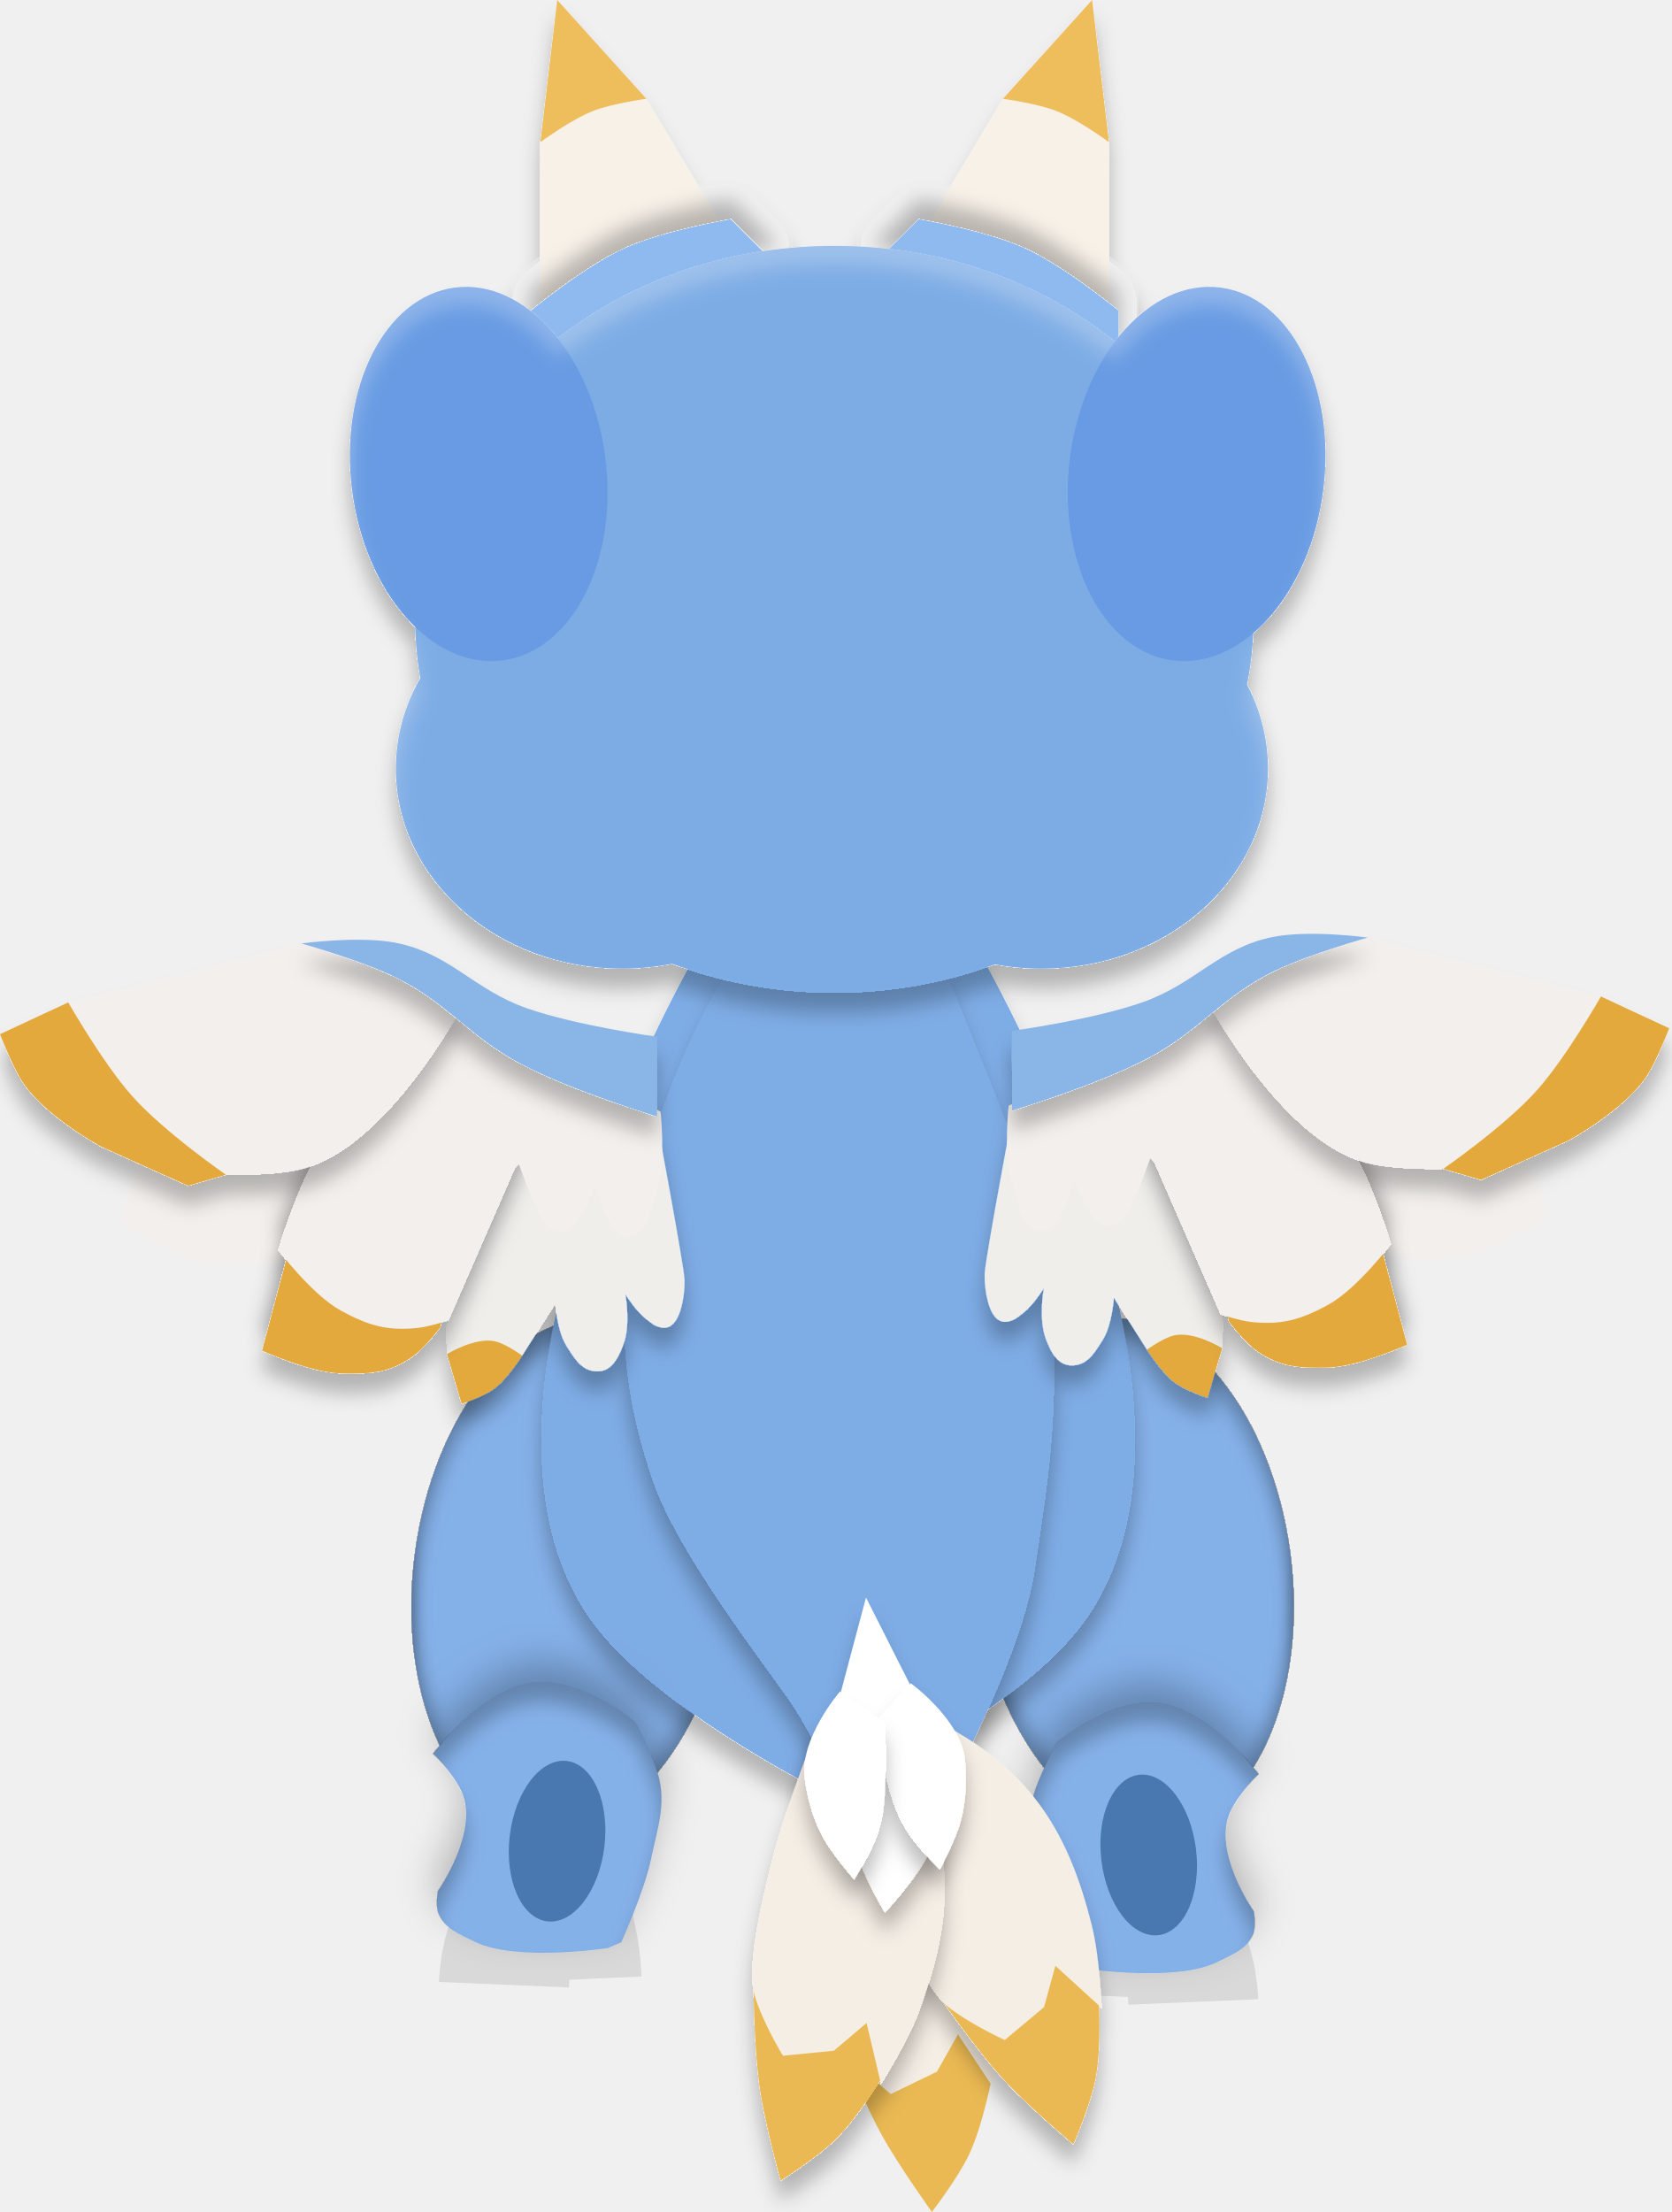
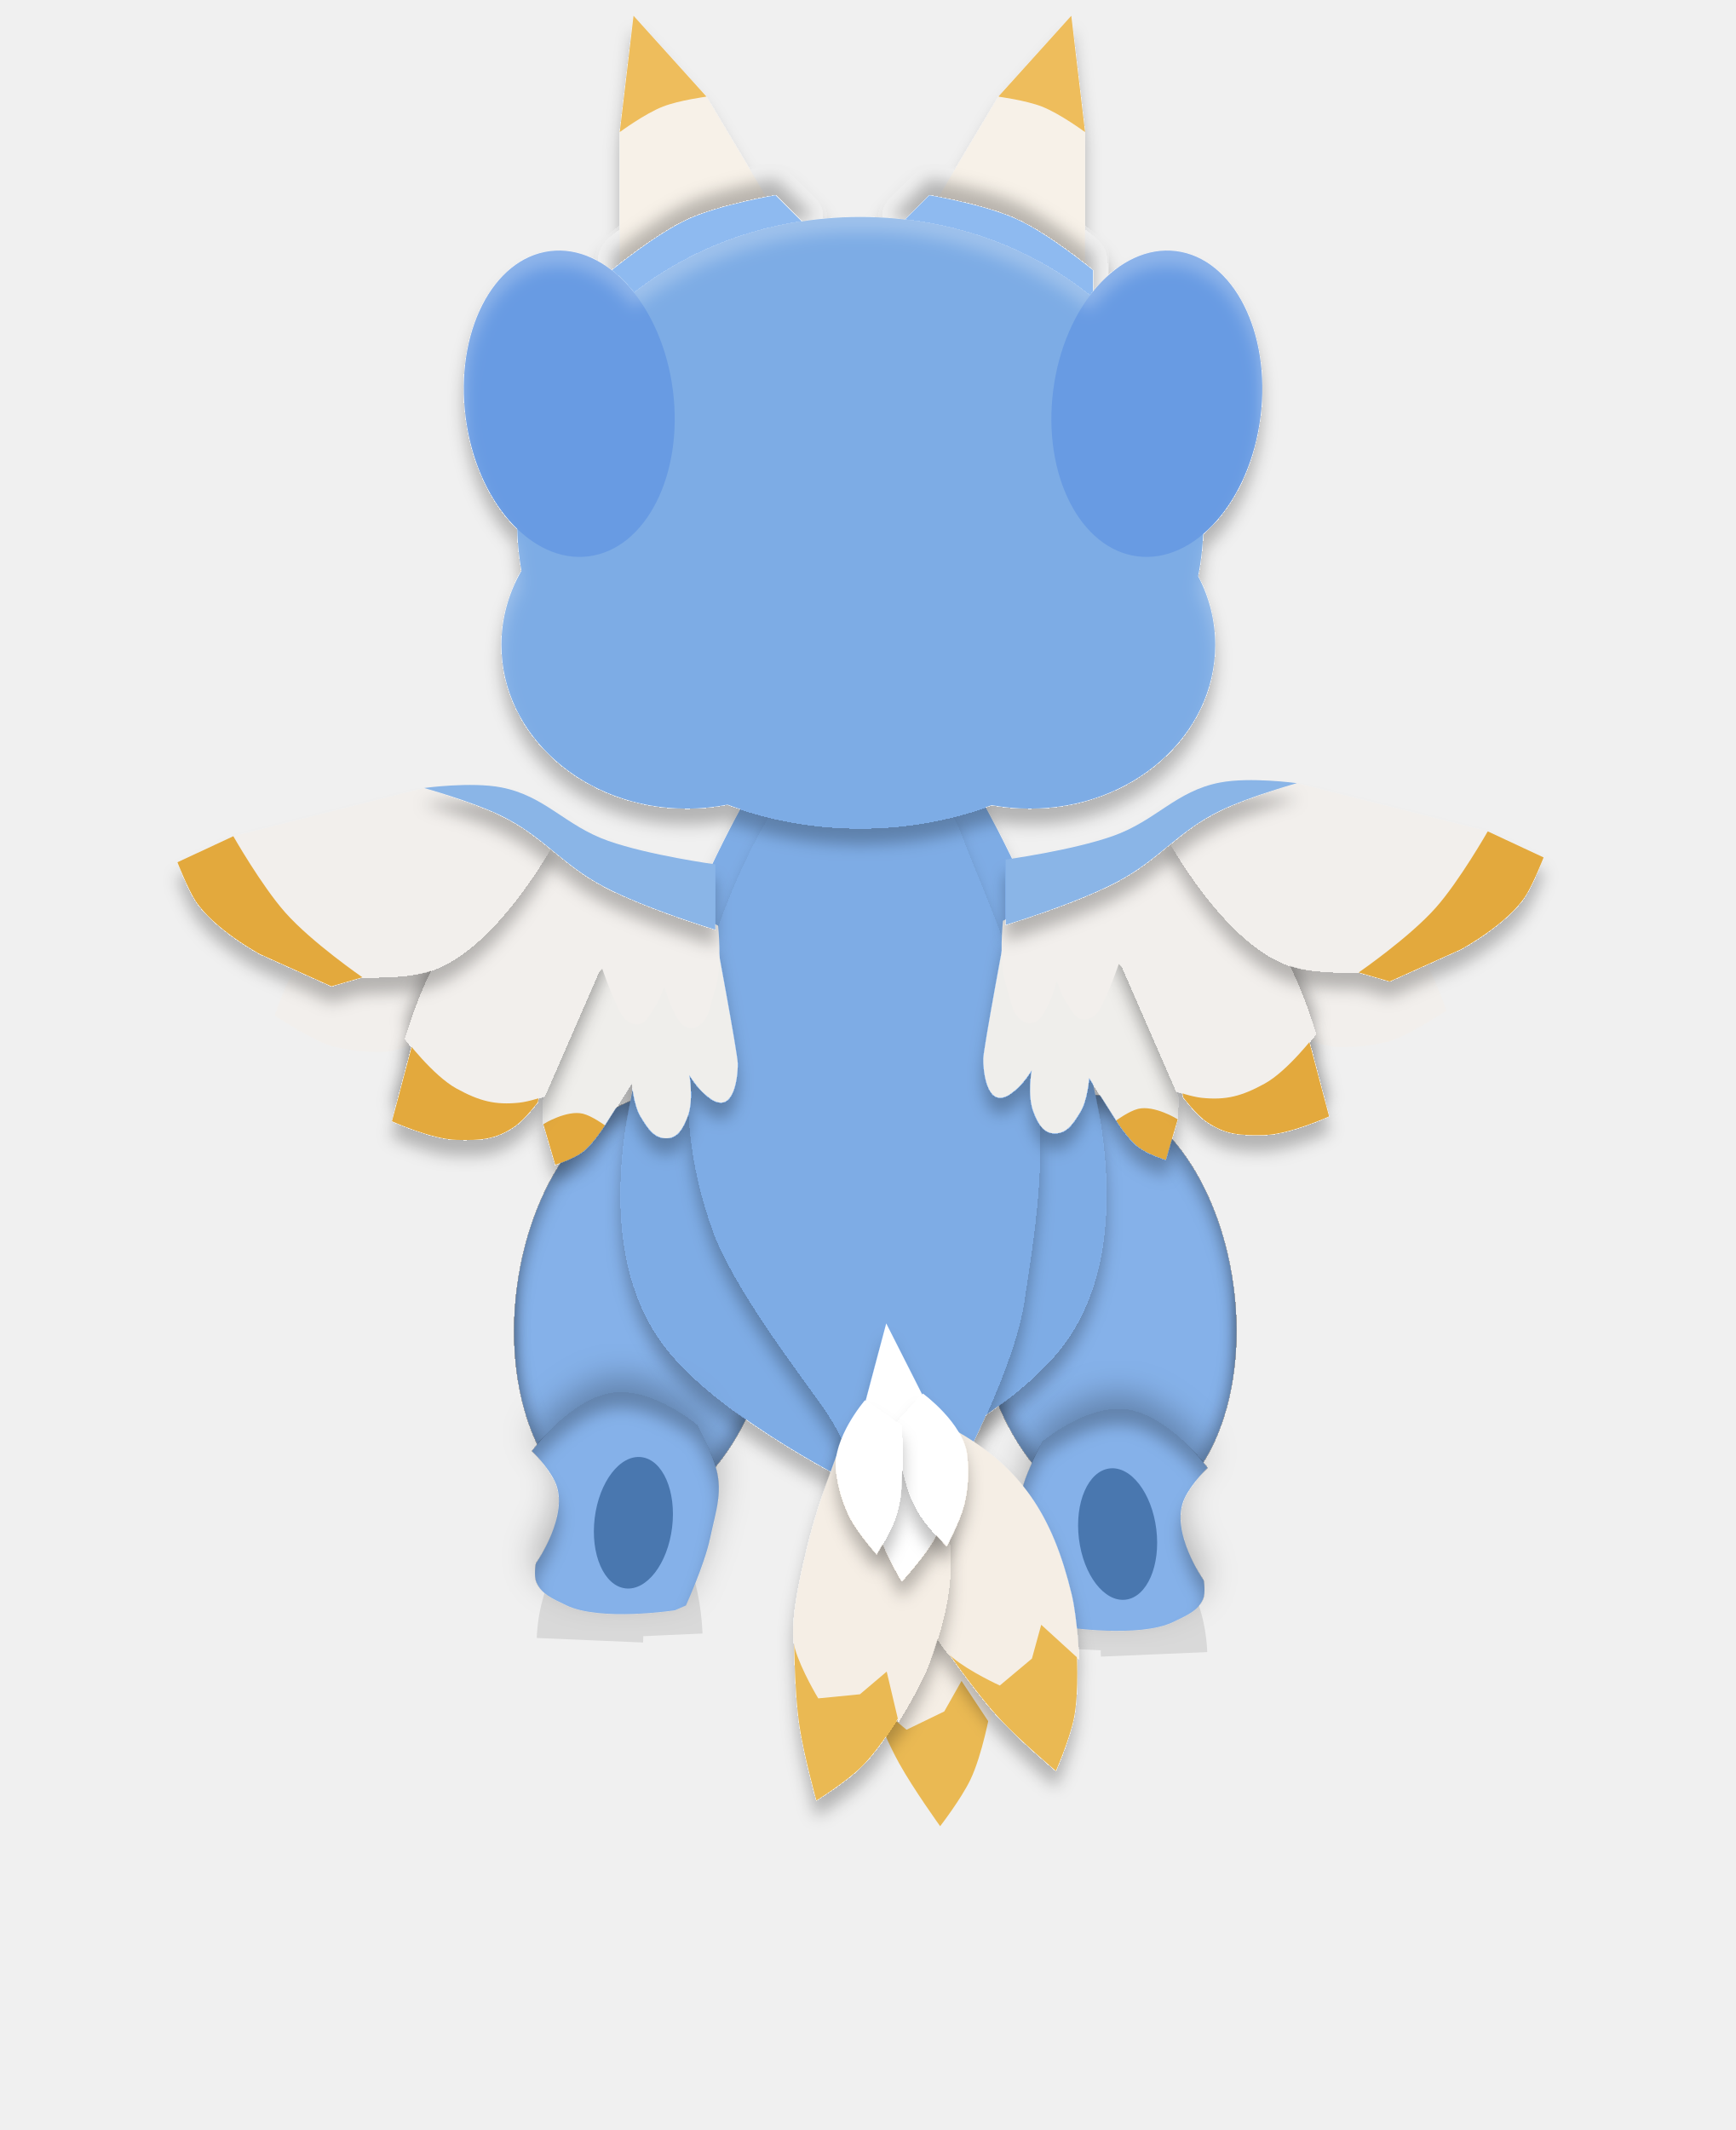
- <svg xmlns="http://www.w3.org/2000/svg" width="347" height="459" viewBox="0 0 347 459" fill="none">
+ <svg xmlns="http://www.w3.org/2000/svg" width="440" height="540" viewBox="-45 -4 440 540" fill="none">
  <path d="M133.151 410.132C132.83 402.979 131.418 396.168 129.223 391.197C127.029 386.227 124.234 383.505 121.452 383.63C118.671 383.755 116.129 386.716 114.389 391.863C112.648 397.009 111.851 403.919 112.171 411.073L122.661 410.602L133.151 410.132Z" fill="#D9D9D9" />
  <path d="M118.08 412.41C118.361 405.786 117.21 399.373 114.88 394.581C112.549 389.79 109.231 387.012 105.654 386.86C102.077 386.707 98.534 389.193 95.805 393.77C93.076 398.347 91.385 404.639 91.104 411.264L104.592 411.838L118.08 412.41Z" fill="#D9D9D9" />
  <g filter="url(#filter0_i_532_371)">
    <g filter="url(#filter1_i_532_371)">
      <path d="M111.897 379.716C129.92 382.038 147.587 360.207 151.357 330.954C155.126 301.701 143.572 276.104 125.548 273.782C107.525 271.459 89.858 293.29 86.088 322.543C82.319 351.796 93.874 377.393 111.897 379.716Z" fill="#85B1E9" />
    </g>
  </g>
  <path d="M219.084 413.713C219.405 406.56 220.818 399.749 223.011 394.779C225.205 389.808 228 387.086 230.782 387.211C233.565 387.336 236.105 390.297 237.845 395.444C239.586 400.59 240.383 407.5 240.063 414.654L229.573 414.183L219.084 413.713Z" fill="#D9D9D9" />
  <path d="M234.156 415.992C233.874 409.368 235.025 402.954 237.355 398.162C239.685 393.371 243.004 390.593 246.582 390.442C250.159 390.289 253.701 392.775 256.429 397.352C259.158 401.928 260.849 408.221 261.131 414.846L247.643 415.418L234.156 415.992Z" fill="#D9D9D9" />
  <g filter="url(#filter2_i_532_371)">
    <g filter="url(#filter3_i_532_371)">
      <path d="M242.008 379.661C223.985 381.984 206.318 360.152 202.549 330.899C198.779 301.647 210.334 276.05 228.357 273.727C246.38 271.404 264.047 293.236 267.817 322.488C271.587 351.741 260.032 377.338 242.008 379.661Z" fill="#85B1E9" />
    </g>
  </g>
  <g filter="url(#filter4_d_532_371)">
    <path d="M174.292 186.059L173.396 373.154C173.396 373.154 138.912 356.399 124.368 338.303C88.384 293.53 145.003 197.064 145.003 197.064L140.344 186.059H174.292Z" fill="#7EACE5" />
  </g>
  <g filter="url(#filter5_d_532_371)">
    <path d="M173.627 186.059L173.396 373.154C173.396 373.154 209.007 356.399 223.551 338.303C259.536 293.53 202.916 197.064 202.916 197.064L207.576 186.059H173.627Z" fill="#7EACE5" />
  </g>
  <g filter="url(#filter6_d_532_371)">
    <path d="M132.151 249C137.115 225 150.787 198.826 157.312 193.796C163.836 188.766 175.005 187.575 181.402 190.781C189.934 195.058 194.837 197.566 198.651 207.5C206.179 227.109 216.423 248 218.151 270.5C219.879 293 217.444 307.5 214.651 326C210.651 352.5 178.651 404 178.651 404C178.651 404 178.625 373.756 163.652 352.5C157.312 343.5 140.723 322 135.652 307.5C130.581 293 126.833 274.713 132.151 249Z" fill="#7EACE5" />
  </g>
  <g filter="url(#filter7_di_532_371)">
    <path d="M95.752 371.668C93.93 367.747 89.897 363.869 89.897 363.869C89.897 363.869 100.224 350.151 110.969 349.119C120.901 348.165 131.772 357.393 131.772 357.393C131.772 357.393 134.58 362.498 136.104 366.747C138.59 373.682 136.573 378.814 135.071 385.95C133.645 392.72 128.927 403.017 128.927 403.017L126.16 404.238C126.16 404.238 107.221 407.137 98.577 402.961C94.967 401.217 92.338 400.101 91.07 397.233C90.27 395.425 90.899 392.371 90.899 392.371C90.899 392.371 99.604 379.95 95.752 371.668Z" fill="#85B1E9" />
    <path d="M113.572 398.686C118.991 399.351 124.299 392.443 125.427 383.256C126.555 374.068 123.076 366.081 117.657 365.416C112.238 364.75 106.93 371.659 105.802 380.846C104.674 390.033 108.153 398.021 113.572 398.686Z" fill="#4977AF" />
  </g>
  <g filter="url(#filter8_di_532_371)">
    <path d="M255.34 375.905C257.163 371.985 261.195 368.106 261.195 368.106C261.195 368.106 250.867 354.389 240.123 353.357C230.191 352.404 219.319 361.631 219.319 361.631C219.319 361.631 216.512 366.736 214.988 370.985C212.501 377.92 214.518 383.051 216.022 390.188C217.448 396.958 222.166 407.255 222.166 407.255L224.933 408.476C224.933 408.476 243.871 411.375 252.514 407.199C256.124 405.456 258.754 404.339 260.022 401.471C260.821 399.662 260.193 396.609 260.193 396.609C260.193 396.609 251.488 384.188 255.34 375.905Z" fill="#85B1E9" />
  </g>
  <path d="M240.444 401.551C235.025 402.216 229.718 395.309 228.59 386.122C227.462 376.935 230.94 368.948 236.36 368.283C241.779 367.618 247.086 374.525 248.214 383.712C249.342 392.899 245.863 400.886 240.444 401.551Z" fill="#4977AF" />
  <g filter="url(#filter9_d_532_371)">
    <path d="M115.651 0L112.151 29.5L134.151 20.5L115.651 0Z" fill="#EEBD5C" />
    <path d="M112.151 29.5V63L149.651 46.5L134.151 20.5C134.151 20.5 127.26 21.412 123.151 23C118.497 24.799 112.151 29.5 112.151 29.5Z" fill="#F7F1E8" />
    <g filter="url(#filter10_d_532_371)">
      <path d="M110.151 64.5V76.5C110.151 76.5 123.732 66.231 133.651 62C143.845 57.653 161.151 55 161.151 55L151.651 45.5C151.651 45.5 137.764 47.829 129.651 51.5C121.312 55.273 110.151 64.5 110.151 64.5Z" fill="#8EBAF0" />
    </g>
    <path d="M226.651 0L230.151 29.5L208.151 20.5L226.651 0Z" fill="#EEBD5C" />
    <path d="M230.151 29.5V63L192.651 46.5L208.151 20.5C208.151 20.5 215.042 21.412 219.151 23C223.805 24.799 230.151 29.5 230.151 29.5Z" fill="#F7F1E8" />
    <g filter="url(#filter11_d_532_371)">
      <path d="M232.151 64.5V76.5C232.151 76.5 218.57 66.231 208.651 62C198.457 57.653 181.151 55 181.151 55L190.651 45.5C190.651 45.5 204.538 47.829 212.651 51.5C220.99 55.273 232.151 64.5 232.151 64.5Z" fill="#8EBAF0" />
    </g>
    <g filter="url(#filter12_i_532_371)">
      <path d="M173.151 51C221.2 51 260.151 85.698 260.151 128.5C260.151 133.133 259.694 137.671 258.819 142.08C261.598 147.377 263.151 153.278 263.151 159.5C263.151 182.42 242.108 201 216.151 201C212.829 201 209.587 200.693 206.46 200.114C196.2 203.905 184.95 206 173.151 206C161.221 206 149.851 203.86 139.5 199.988C136.17 200.649 132.707 201 129.151 201C103.194 201 82.151 182.42 82.151 159.5C82.151 152.741 83.981 146.36 87.227 140.722C86.519 136.741 86.151 132.659 86.151 128.5C86.151 85.698 125.102 51 173.151 51Z" fill="#7DACE5" />
      <path d="M104.256 137.045C118.775 135.204 128.348 116.389 125.638 95.021C122.927 73.653 108.96 57.824 94.441 59.665C79.921 61.507 70.349 80.322 73.059 101.69C75.769 123.058 89.737 138.887 104.256 137.045Z" fill="#689BE3" />
      <path d="M243.441 137.045C228.921 135.204 219.348 116.389 222.059 95.021C224.769 73.653 238.736 57.824 253.256 59.665C267.775 61.507 277.348 80.322 274.637 101.69C271.927 123.058 257.96 138.887 243.441 137.045Z" fill="#689BE3" />
    </g>
  </g>
  <path d="M51.555 262.696C60.171 262.69 71.087 253.588 71.087 253.588L71.569 227.85C71.569 227.85 46.083 228.012 33.466 236.654C29.25 239.541 24.652 253.445 24.652 253.445C24.652 253.445 35.083 260.332 39.637 261.36C43.623 262.259 46.297 262.7 51.555 262.696Z" fill="#F2EFEC" />
  <g filter="url(#filter13_d_532_371)">
    <path d="M95.805 291.295L92.779 280.983L108.061 270.409L108.38 281.293C108.38 281.293 105.381 286.066 102.641 288.107C100.266 289.877 95.805 291.295 95.805 291.295Z" fill="#E3A93D" />
    <path d="M92.619 275.542L104.395 238.329L136.414 233.052C136.414 233.052 141.992 262.862 142.072 265.582C142.152 268.304 141.358 276.39 137.165 275.457C135.782 275.149 135.078 274.47 133.891 273.535C131.956 272.011 129.785 268.554 129.785 268.554C129.785 268.554 130.961 274.902 129.352 279.1C128.18 282.156 126.726 284.783 123.572 284.553C120.667 284.342 119.195 281.898 117.474 279.122C115.636 276.16 115.241 270.509 115.241 270.509L108.379 281.294C108.379 281.294 105.138 278.924 102.849 278.356C98.705 277.328 92.779 280.983 92.779 280.983L92.619 275.542Z" fill="#EFEEEB" />
  </g>
  <g filter="url(#filter14_dd_532_371)">
    <path d="M54.396 280.26L60.857 255.87L94.989 255.125L91.378 275.428C91.378 275.428 88.134 279.8 85.374 281.676C80.579 284.933 76.796 285.126 70.869 284.991C64.394 284.843 54.396 280.26 54.396 280.26Z" fill="#E3A93D" />
    <path d="M65.83 239.761C71.854 230.045 86.282 219.881 86.282 219.881L112.313 229.809L93.067 273.953C93.067 273.953 89.261 275.283 86.68 275.552C80.559 276.188 76.563 275.157 70.735 271.954C64.765 268.672 57.744 259.393 57.744 259.393C57.744 259.393 61.558 246.651 65.83 239.761Z" fill="#F2EFEC" />
  </g>
  <path d="M75.998 206.749C80.954 206.174 88.854 206.272 88.854 206.272L137.089 230.671C137.089 230.671 138.181 240.511 136.552 246.092C135.824 248.583 135.206 250.856 134.758 252.444C134.309 254.033 132.509 256.771 130.179 256.65C127.741 256.521 126.666 254.214 125.366 251.427L125.321 251.329C124.392 249.338 123.432 246.004 123.432 246.004C123.432 246.004 122.35 249.436 121.11 251.224C119.575 253.435 118.724 256.035 116.043 255.656C113.151 255.247 112.24 252.601 110.92 249.768C109.579 246.893 107.711 241.612 107.711 241.612C107.711 241.612 105.02 244.455 103.396 246.382C101.483 248.653 100.393 249.484 98.025 248.887C95.904 248.351 94.838 246.812 93.695 244.699C92.335 242.189 92.743 237.559 92.743 237.559C92.743 237.559 88.971 241.978 85.721 242.9C83.21 243.613 80.755 243.664 78.277 242.234C75.673 240.731 74.396 236.458 74.092 234.532C73.37 229.96 76.741 223.643 76.741 223.643C76.741 223.643 69.448 226.014 65.126 224.23C61.093 222.566 56.561 220.424 56.466 215.857C56.384 211.878 59.275 210.407 62.693 208.813C67.368 206.634 70.808 207.353 75.998 206.749Z" fill="#F2EFEC" />
  <g filter="url(#filter15_d_532_371)">
    <path d="M14.161 207.998L62.558 195.775L76.773 199.489L89.077 205.474L95.624 209.318C95.624 209.318 80.323 237.921 62.94 242.487C56.93 244.066 46.891 243.765 46.891 243.765C46.891 243.765 35.328 236.419 29.16 229.966C22.076 222.553 14.161 207.998 14.161 207.998Z" fill="#F2EFEC" />
    <path d="M39.037 246.047L46.889 243.764C46.889 243.764 34.071 234.933 27.351 227.361C21.335 220.581 14.161 207.997 14.161 207.997L-0.001 214.6C-0.001 214.6 2.538 221.143 4.489 224.229C9.088 231.503 20.978 237.918 20.978 237.918L39.037 246.047Z" fill="#E3A93D" />
  </g>
  <g filter="url(#filter16_d_532_371)">
    <path d="M109.232 209.177C119.651 212.849 136.383 215.135 136.383 215.135L136.375 231.69C136.375 231.69 118.74 226.388 108.087 220.745C97.262 215.01 92.79 207.944 81.817 202.654C74.509 199.129 62.558 195.773 62.558 195.773C62.558 195.773 74.431 194.142 82.105 195.623C93.284 197.78 98.267 205.314 109.232 209.177Z" fill="#8AB5E7" />
  </g>
  <path d="M294.863 261.468C286.247 261.462 275.331 252.36 275.331 252.36L274.849 226.622C274.849 226.622 300.335 226.784 312.951 235.426C317.168 238.313 321.766 252.217 321.766 252.217C321.766 252.217 311.334 259.104 306.78 260.131C302.794 261.031 300.12 261.472 294.863 261.468Z" fill="#F2EFEC" />
  <g filter="url(#filter17_d_532_371)">
    <path d="M250.614 290.068L253.639 279.756L238.357 269.182L238.039 280.066C238.039 280.066 241.038 284.838 243.778 286.88C246.152 288.649 250.614 290.068 250.614 290.068Z" fill="#E3A93D" />
    <path d="M253.8 274.312L242.023 237.099L210.004 231.823C210.004 231.823 204.427 261.632 204.346 264.353C204.267 267.074 205.061 275.161 209.254 274.227C210.637 273.92 211.341 273.241 212.528 272.306C214.462 270.781 216.634 267.324 216.634 267.324C216.634 267.324 215.457 273.672 217.066 277.87C218.239 280.927 219.693 283.553 222.846 283.324C225.752 283.112 227.223 280.669 228.945 277.893C230.783 274.931 231.178 269.28 231.178 269.28L238.039 280.064C238.039 280.064 241.28 277.694 243.57 277.126C247.714 276.098 253.64 279.754 253.64 279.754L253.8 274.312Z" fill="#EFEEEB" />
  </g>
  <g filter="url(#filter18_dd_532_371)">
    <path d="M292.021 279.032L285.56 254.642L251.428 253.897L255.039 274.2C255.039 274.2 258.283 278.571 261.044 280.447C265.838 283.705 269.621 283.898 275.548 283.763C282.024 283.615 292.021 279.032 292.021 279.032Z" fill="#E3A93D" />
    <path d="M280.588 238.534C274.564 228.818 260.135 218.654 260.135 218.654L234.105 228.582L253.35 272.725C253.35 272.725 257.156 274.056 259.738 274.324C265.859 274.96 269.854 273.93 275.682 270.726C281.653 267.445 288.674 258.166 288.674 258.166C288.674 258.166 284.859 245.424 280.588 238.534Z" fill="#F2EFEC" />
  </g>
  <path d="M270.42 205.522C265.464 204.946 257.564 205.045 257.564 205.045L209.33 229.443C209.33 229.443 208.237 239.283 209.867 244.865C210.594 247.355 211.212 249.629 211.66 251.216C212.109 252.805 213.909 255.544 216.239 255.422C218.677 255.293 219.752 252.987 221.052 250.2L221.098 250.102C222.026 248.111 222.986 244.776 222.986 244.776C222.986 244.776 224.067 248.209 225.308 249.997C226.843 252.208 227.694 254.807 230.375 254.428C233.267 254.019 234.178 251.373 235.498 248.541C236.839 245.666 238.707 240.384 238.707 240.384C238.707 240.384 241.398 243.227 243.023 245.155C244.935 247.425 246.025 248.257 248.393 247.659C250.514 247.124 251.58 245.584 252.724 243.472C254.083 240.961 253.676 236.331 253.676 236.331C253.676 236.331 257.447 240.751 260.696 241.672C263.208 242.385 265.663 242.437 268.141 241.007C270.744 239.503 272.023 235.231 272.326 233.304C273.048 228.732 269.676 222.415 269.676 222.415C269.676 222.415 276.97 224.786 281.292 223.003C285.325 221.339 289.857 219.197 289.952 214.629C290.034 210.65 287.143 209.179 283.726 207.585C279.05 205.407 275.61 206.126 270.42 205.522Z" fill="#F2EFEC" />
  <g filter="url(#filter19_d_532_371)">
    <path d="M332.258 206.771L283.861 194.548L269.644 198.262L257.342 204.248L250.794 208.091C250.794 208.091 266.096 236.694 283.478 241.261C289.488 242.839 299.528 242.538 299.528 242.538C299.528 242.538 311.091 235.192 317.258 228.739C324.343 221.326 332.258 206.771 332.258 206.771Z" fill="#F2EFEC" />
    <path d="M307.381 244.821L299.528 242.538C299.528 242.538 312.347 233.707 319.067 226.135C325.083 219.355 332.257 206.771 332.257 206.771L346.418 213.374C346.418 213.374 343.879 219.917 341.928 223.003C337.33 230.277 325.439 236.692 325.439 236.692L307.381 244.821Z" fill="#E3A93D" />
  </g>
  <g filter="url(#filter20_d_532_371)">
    <path d="M237.186 207.951C226.767 211.623 210.034 213.909 210.034 213.909L210.043 230.464C210.043 230.464 227.678 225.162 238.331 219.519C249.156 213.784 253.629 206.718 264.601 201.428C271.91 197.903 283.86 194.548 283.86 194.548C283.86 194.548 271.988 192.916 264.313 194.397C253.134 196.554 248.151 204.088 237.186 207.951Z" fill="#8AB5E7" />
  </g>
  <path d="M201.076 447.17C204.083 440.897 206.054 430.067 206.054 430.067L198.157 415.313L172.969 419.908C172.969 419.908 178.214 434.369 182.956 442.956C186.568 449.494 193.399 458.981 193.399 458.981C193.399 458.981 198.698 452.13 201.076 447.17Z" fill="#EAB953" />
  <path d="M168.677 396.413C167.544 385.22 168.049 367.61 168.049 367.61L175.117 358.801C175.117 358.801 184.17 363.932 189.017 368.412C203.833 382.107 208.336 396.215 208.179 416.39C208.129 422.925 206 432.982 206 432.982L198.819 422.146L194.446 429.885L184.881 434.521C184.881 434.521 178.369 429.345 175.002 424.756C171.636 420.169 169.817 407.688 168.677 396.413Z" fill="#F5EEE5" />
  <g filter="url(#filter21_d_532_371)">
    <path d="M227.317 431.635C228.705 424.819 227.978 413.835 227.978 413.835L216.725 401.45L193.415 412.043C193.415 412.043 202.025 424.79 208.717 431.963C213.812 437.424 222.748 444.961 222.748 444.961C222.748 444.961 226.219 437.026 227.317 431.635Z" fill="#EAB953" />
    <path d="M183.527 390.3C179.701 379.718 175.902 362.516 175.902 362.516L180.612 352.252C180.612 352.252 190.641 355.022 196.433 358.185C214.138 367.859 221.944 380.445 226.707 400.051C228.25 406.401 228.636 416.673 228.636 416.673L219.031 407.913L216.675 416.484L208.529 423.311C208.529 423.311 200.951 419.877 196.568 416.247C192.185 412.618 187.38 400.957 183.527 390.3Z" fill="#F5EEE5" />
  </g>
  <g filter="url(#filter22_d_532_371)">
    <path d="M173.309 444.044C178.299 439.199 183.893 429.719 183.893 429.719L181.586 413.145L156.363 408.746C156.363 408.746 156.283 424.128 157.764 433.825C158.892 441.209 162.02 452.472 162.02 452.472C162.02 452.472 169.361 447.877 173.309 444.044Z" fill="#EAB953" />
    <path d="M160.46 385.215C163.268 374.319 169.832 357.971 169.832 357.971L179.511 352.151C179.511 352.151 186.23 360.095 189.229 365.974C198.394 383.948 197.742 398.743 190.617 417.62C188.31 423.734 182.836 432.434 182.836 432.434L179.844 419.784L173.066 425.532L162.488 426.576C162.488 426.576 158.167 419.466 156.594 413.996C155.022 408.528 157.632 396.188 160.46 385.215Z" fill="#F5EEE5" />
  </g>
  <g filter="url(#filter23_d_532_371)">
    <path d="M176.57 369.255C176.503 364.772 174.482 351.244 174.482 351.244L179.729 331.51L188.867 349.579C188.867 349.579 197.975 362.204 196.571 371.857C195.855 376.775 194.243 382.048 191.699 386.477C189.19 390.849 183.665 396.87 183.665 396.87C183.665 396.87 179.748 390.338 178.309 385.849C176.294 379.56 176.668 375.754 176.57 369.255Z" fill="white" />
  </g>
  <g filter="url(#filter24_d_532_371)">
    <path d="M183.461 367.06C182.457 363.438 181.466 357.648 181.466 357.648L189.029 349.285C189.029 349.285 199.33 356.802 200.236 364.931C200.698 369.071 200.508 373.69 199.385 377.822C198.276 381.901 195.07 387.956 195.07 387.956C195.07 387.956 190.508 383.489 188.39 380.152C185.421 375.477 184.919 372.311 183.461 367.06Z" fill="white" />
  </g>
  <g filter="url(#filter25_d_532_371)">
    <path d="M183.804 367.02C183.955 363.264 183.597 357.402 183.597 357.402L174.324 350.987C174.324 350.987 166.013 360.657 166.986 368.778C167.482 372.915 168.722 377.368 170.76 381.134C172.771 384.852 177.275 390.014 177.275 390.014C177.275 390.014 180.695 384.623 181.996 380.891C183.818 375.663 183.585 372.465 183.804 367.02Z" fill="white" />
  </g>
  <defs>
    <filter id="filter0_i_532_371" x="85.375" y="273.611" width="66.694" height="110.273" filterUnits="userSpaceOnUse" color-interpolation-filters="sRGB">
      <feFlood flood-opacity="0" result="BackgroundImageFix" />
      <feBlend mode="normal" in="SourceGraphic" in2="BackgroundImageFix" result="shape" />
      <feColorMatrix in="SourceAlpha" type="matrix" values="0 0 0 0 0 0 0 0 0 0 0 0 0 0 0 0 0 0 127 0" result="hardAlpha" />
      <feOffset dy="4" />
      <feGaussianBlur stdDeviation="2" />
      <feComposite in2="hardAlpha" operator="arithmetic" k2="-1" k3="1" />
      <feColorMatrix type="matrix" values="0 0 0 0 0 0 0 0 0 0 0 0 0 0 0 0 0 0 0.25 0" />
      <feBlend mode="normal" in2="shape" result="effect1_innerShadow_532_371" />
    </filter>
    <filter id="filter1_i_532_371" x="85.375" y="269.611" width="66.694" height="110.273" filterUnits="userSpaceOnUse" color-interpolation-filters="sRGB">
      <feFlood flood-opacity="0" result="BackgroundImageFix" />
      <feBlend mode="normal" in="SourceGraphic" in2="BackgroundImageFix" result="shape" />
      <feColorMatrix in="SourceAlpha" type="matrix" values="0 0 0 0 0 0 0 0 0 0 0 0 0 0 0 0 0 0 127 0" result="hardAlpha" />
      <feOffset dy="-4" />
      <feGaussianBlur stdDeviation="2" />
      <feComposite in2="hardAlpha" operator="arithmetic" k2="-1" k3="1" />
      <feColorMatrix type="matrix" values="0 0 0 0 0 0 0 0 0 0 0 0 0 0 0 0 0 0 0.25 0" />
      <feBlend mode="normal" in2="shape" result="effect1_innerShadow_532_371" />
    </filter>
    <filter id="filter2_i_532_371" x="201.836" y="273.557" width="66.694" height="110.273" filterUnits="userSpaceOnUse" color-interpolation-filters="sRGB">
      <feFlood flood-opacity="0" result="BackgroundImageFix" />
      <feBlend mode="normal" in="SourceGraphic" in2="BackgroundImageFix" result="shape" />
      <feColorMatrix in="SourceAlpha" type="matrix" values="0 0 0 0 0 0 0 0 0 0 0 0 0 0 0 0 0 0 127 0" result="hardAlpha" />
      <feOffset dy="4" />
      <feGaussianBlur stdDeviation="2" />
      <feComposite in2="hardAlpha" operator="arithmetic" k2="-1" k3="1" />
      <feColorMatrix type="matrix" values="0 0 0 0 0 0 0 0 0 0 0 0 0 0 0 0 0 0 0.25 0" />
      <feBlend mode="normal" in2="shape" result="effect1_innerShadow_532_371" />
    </filter>
    <filter id="filter3_i_532_371" x="201.836" y="269.557" width="66.694" height="110.273" filterUnits="userSpaceOnUse" color-interpolation-filters="sRGB">
      <feFlood flood-opacity="0" result="BackgroundImageFix" />
      <feBlend mode="normal" in="SourceGraphic" in2="BackgroundImageFix" result="shape" />
      <feColorMatrix in="SourceAlpha" type="matrix" values="0 0 0 0 0 0 0 0 0 0 0 0 0 0 0 0 0 0 127 0" result="hardAlpha" />
      <feOffset dy="-4" />
      <feGaussianBlur stdDeviation="2" />
      <feComposite in2="hardAlpha" operator="arithmetic" k2="-1" k3="1" />
      <feColorMatrix type="matrix" values="0 0 0 0 0 0 0 0 0 0 0 0 0 0 0 0 0 0 0.25 0" />
      <feBlend mode="normal" in2="shape" result="effect1_innerShadow_532_371" />
    </filter>
    <filter id="filter4_d_532_371" x="108.398" y="186.059" width="69.894" height="195.096" filterUnits="userSpaceOnUse" color-interpolation-filters="sRGB">
      <feFlood flood-opacity="0" result="BackgroundImageFix" />
      <feColorMatrix in="SourceAlpha" type="matrix" values="0 0 0 0 0 0 0 0 0 0 0 0 0 0 0 0 0 0 127 0" result="hardAlpha" />
      <feOffset dy="4" />
      <feGaussianBlur stdDeviation="2" />
      <feComposite in2="hardAlpha" operator="out" />
      <feColorMatrix type="matrix" values="0 0 0 0 0 0 0 0 0 0 0 0 0 0 0 0 0 0 0.25 0" />
      <feBlend mode="normal" in2="BackgroundImageFix" result="effect1_dropShadow_532_371" />
      <feBlend mode="normal" in="SourceGraphic" in2="effect1_dropShadow_532_371" result="shape" />
    </filter>
    <filter id="filter5_d_532_371" x="169.396" y="186.059" width="70.125" height="195.096" filterUnits="userSpaceOnUse" color-interpolation-filters="sRGB">
      <feFlood flood-opacity="0" result="BackgroundImageFix" />
      <feColorMatrix in="SourceAlpha" type="matrix" values="0 0 0 0 0 0 0 0 0 0 0 0 0 0 0 0 0 0 127 0" result="hardAlpha" />
      <feOffset dy="4" />
      <feGaussianBlur stdDeviation="2" />
      <feComposite in2="hardAlpha" operator="out" />
      <feColorMatrix type="matrix" values="0 0 0 0 0 0 0 0 0 0 0 0 0 0 0 0 0 0 0.25 0" />
      <feBlend mode="normal" in2="BackgroundImageFix" result="effect1_dropShadow_532_371" />
      <feBlend mode="normal" in="SourceGraphic" in2="effect1_dropShadow_532_371" result="shape" />
    </filter>
    <filter id="filter6_d_532_371" x="125.566" y="189" width="97.163" height="223" filterUnits="userSpaceOnUse" color-interpolation-filters="sRGB">
      <feFlood flood-opacity="0" result="BackgroundImageFix" />
      <feColorMatrix in="SourceAlpha" type="matrix" values="0 0 0 0 0 0 0 0 0 0 0 0 0 0 0 0 0 0 127 0" result="hardAlpha" />
      <feOffset dy="4" />
      <feGaussianBlur stdDeviation="2" />
      <feComposite in2="hardAlpha" operator="out" />
      <feColorMatrix type="matrix" values="0 0 0 0 0 0 0 0 0 0 0 0 0 0 0 0 0 0 0.25 0" />
      <feBlend mode="normal" in2="BackgroundImageFix" result="effect1_dropShadow_532_371" />
      <feBlend mode="normal" in="SourceGraphic" in2="effect1_dropShadow_532_371" result="shape" />
    </filter>
    <filter id="filter7_di_532_371" x="81.897" y="337.051" width="63.379" height="72.166" filterUnits="userSpaceOnUse" color-interpolation-filters="sRGB">
      <feFlood flood-opacity="0" result="BackgroundImageFix" />
      <feColorMatrix in="SourceAlpha" type="matrix" values="0 0 0 0 0 0 0 0 0 0 0 0 0 0 0 0 0 0 127 0" result="hardAlpha" />
      <feOffset dy="-4" />
      <feGaussianBlur stdDeviation="4" />
      <feComposite in2="hardAlpha" operator="out" />
      <feColorMatrix type="matrix" values="0 0 0 0 0 0 0 0 0 0 0 0 0 0 0 0 0 0 0.25 0" />
      <feBlend mode="normal" in2="BackgroundImageFix" result="effect1_dropShadow_532_371" />
      <feBlend mode="normal" in="SourceGraphic" in2="effect1_dropShadow_532_371" result="shape" />
      <feColorMatrix in="SourceAlpha" type="matrix" values="0 0 0 0 0 0 0 0 0 0 0 0 0 0 0 0 0 0 127 0" result="hardAlpha" />
      <feOffset dy="4" />
      <feGaussianBlur stdDeviation="2" />
      <feComposite in2="hardAlpha" operator="arithmetic" k2="-1" k3="1" />
      <feColorMatrix type="matrix" values="0 0 0 0 0 0 0 0 0 0 0 0 0 0 0 0 0 0 0.25 0" />
      <feBlend mode="normal" in2="shape" result="effect2_innerShadow_532_371" />
    </filter>
    <filter id="filter8_di_532_371" x="205.816" y="341.287" width="63.379" height="72.168" filterUnits="userSpaceOnUse" color-interpolation-filters="sRGB">
      <feFlood flood-opacity="0" result="BackgroundImageFix" />
      <feColorMatrix in="SourceAlpha" type="matrix" values="0 0 0 0 0 0 0 0 0 0 0 0 0 0 0 0 0 0 127 0" result="hardAlpha" />
      <feOffset dy="-4" />
      <feGaussianBlur stdDeviation="4" />
      <feComposite in2="hardAlpha" operator="out" />
      <feColorMatrix type="matrix" values="0 0 0 0 0 0 0 0 0 0 0 0 0 0 0 0 0 0 0.25 0" />
      <feBlend mode="normal" in2="BackgroundImageFix" result="effect1_dropShadow_532_371" />
      <feBlend mode="normal" in="SourceGraphic" in2="effect1_dropShadow_532_371" result="shape" />
      <feColorMatrix in="SourceAlpha" type="matrix" values="0 0 0 0 0 0 0 0 0 0 0 0 0 0 0 0 0 0 127 0" result="hardAlpha" />
      <feOffset dy="4" />
      <feGaussianBlur stdDeviation="2" />
      <feComposite in2="hardAlpha" operator="arithmetic" k2="-1" k3="1" />
      <feColorMatrix type="matrix" values="0 0 0 0 0 0 0 0 0 0 0 0 0 0 0 0 0 0 0.25 0" />
      <feBlend mode="normal" in2="shape" result="effect2_innerShadow_532_371" />
    </filter>
    <filter id="filter9_d_532_371" x="68.6" y="0" width="210.497" height="214" filterUnits="userSpaceOnUse" color-interpolation-filters="sRGB">
      <feFlood flood-opacity="0" result="BackgroundImageFix" />
      <feColorMatrix in="SourceAlpha" type="matrix" values="0 0 0 0 0 0 0 0 0 0 0 0 0 0 0 0 0 0 127 0" result="hardAlpha" />
      <feOffset dy="4" />
      <feGaussianBlur stdDeviation="2" />
      <feComposite in2="hardAlpha" operator="out" />
      <feColorMatrix type="matrix" values="0 0 0 0 0 0 0 0 0 0 0 0 0 0 0 0 0 0 0.25 0" />
      <feBlend mode="normal" in2="BackgroundImageFix" result="effect1_dropShadow_532_371" />
      <feBlend mode="normal" in="SourceGraphic" in2="effect1_dropShadow_532_371" result="shape" />
    </filter>
    <filter id="filter10_d_532_371" x="106.151" y="37.5" width="59" height="39" filterUnits="userSpaceOnUse" color-interpolation-filters="sRGB">
      <feFlood flood-opacity="0" result="BackgroundImageFix" />
      <feColorMatrix in="SourceAlpha" type="matrix" values="0 0 0 0 0 0 0 0 0 0 0 0 0 0 0 0 0 0 127 0" result="hardAlpha" />
      <feOffset dy="-4" />
      <feGaussianBlur stdDeviation="2" />
      <feComposite in2="hardAlpha" operator="out" />
      <feColorMatrix type="matrix" values="0 0 0 0 0 0 0 0 0 0 0 0 0 0 0 0 0 0 0.25 0" />
      <feBlend mode="normal" in2="BackgroundImageFix" result="effect1_dropShadow_532_371" />
      <feBlend mode="normal" in="SourceGraphic" in2="effect1_dropShadow_532_371" result="shape" />
    </filter>
    <filter id="filter11_d_532_371" x="177.151" y="37.5" width="59" height="39" filterUnits="userSpaceOnUse" color-interpolation-filters="sRGB">
      <feFlood flood-opacity="0" result="BackgroundImageFix" />
      <feColorMatrix in="SourceAlpha" type="matrix" values="0 0 0 0 0 0 0 0 0 0 0 0 0 0 0 0 0 0 127 0" result="hardAlpha" />
      <feOffset dy="-4" />
      <feGaussianBlur stdDeviation="2" />
      <feComposite in2="hardAlpha" operator="out" />
      <feColorMatrix type="matrix" values="0 0 0 0 0 0 0 0 0 0 0 0 0 0 0 0 0 0 0.25 0" />
      <feBlend mode="normal" in2="BackgroundImageFix" result="effect1_dropShadow_532_371" />
      <feBlend mode="normal" in="SourceGraphic" in2="effect1_dropShadow_532_371" result="shape" />
    </filter>
    <filter id="filter12_i_532_371" x="72.6" y="51" width="202.497" height="159" filterUnits="userSpaceOnUse" color-interpolation-filters="sRGB">
      <feFlood flood-opacity="0" result="BackgroundImageFix" />
      <feBlend mode="normal" in="SourceGraphic" in2="BackgroundImageFix" result="shape" />
      <feColorMatrix in="SourceAlpha" type="matrix" values="0 0 0 0 0 0 0 0 0 0 0 0 0 0 0 0 0 0 127 0" result="hardAlpha" />
      <feOffset dy="4" />
      <feGaussianBlur stdDeviation="2" />
      <feComposite in2="hardAlpha" operator="arithmetic" k2="-1" k3="1" />
      <feColorMatrix type="matrix" values="0 0 0 0 1 0 0 0 0 1 0 0 0 0 1 0 0 0 0.25 0" />
      <feBlend mode="normal" in2="shape" result="effect1_innerShadow_532_371" />
    </filter>
    <filter id="filter13_d_532_371" x="88.619" y="233.053" width="57.458" height="66.242" filterUnits="userSpaceOnUse" color-interpolation-filters="sRGB">
      <feFlood flood-opacity="0" result="BackgroundImageFix" />
      <feColorMatrix in="SourceAlpha" type="matrix" values="0 0 0 0 0 0 0 0 0 0 0 0 0 0 0 0 0 0 127 0" result="hardAlpha" />
      <feOffset dy="4" />
      <feGaussianBlur stdDeviation="2" />
      <feComposite in2="hardAlpha" operator="out" />
      <feColorMatrix type="matrix" values="0 0 0 0 0 0 0 0 0 0 0 0 0 0 0 0 0 0 0.25 0" />
      <feBlend mode="normal" in2="BackgroundImageFix" result="effect1_dropShadow_532_371" />
      <feBlend mode="normal" in="SourceGraphic" in2="effect1_dropShadow_532_371" result="shape" />
    </filter>
    <filter id="filter14_dd_532_371" x="50.395" y="211.881" width="65.917" height="81.141" filterUnits="userSpaceOnUse" color-interpolation-filters="sRGB">
      <feFlood flood-opacity="0" result="BackgroundImageFix" />
      <feColorMatrix in="SourceAlpha" type="matrix" values="0 0 0 0 0 0 0 0 0 0 0 0 0 0 0 0 0 0 127 0" result="hardAlpha" />
      <feOffset dy="4" />
      <feGaussianBlur stdDeviation="2" />
      <feComposite in2="hardAlpha" operator="out" />
      <feColorMatrix type="matrix" values="0 0 0 0 0 0 0 0 0 0 0 0 0 0 0 0 0 0 0.25 0" />
      <feBlend mode="normal" in2="BackgroundImageFix" result="effect1_dropShadow_532_371" />
      <feColorMatrix in="SourceAlpha" type="matrix" values="0 0 0 0 0 0 0 0 0 0 0 0 0 0 0 0 0 0 127 0" result="hardAlpha" />
      <feOffset dy="-4" />
      <feGaussianBlur stdDeviation="2" />
      <feComposite in2="hardAlpha" operator="out" />
      <feColorMatrix type="matrix" values="0 0 0 0 0 0 0 0 0 0 0 0 0 0 0 0 0 0 0.25 0" />
      <feBlend mode="normal" in2="effect1_dropShadow_532_371" result="effect2_dropShadow_532_371" />
      <feBlend mode="normal" in="SourceGraphic" in2="effect2_dropShadow_532_371" result="shape" />
    </filter>
    <filter id="filter15_d_532_371" x="-4.001" y="195.775" width="103.625" height="58.272" filterUnits="userSpaceOnUse" color-interpolation-filters="sRGB">
      <feFlood flood-opacity="0" result="BackgroundImageFix" />
      <feColorMatrix in="SourceAlpha" type="matrix" values="0 0 0 0 0 0 0 0 0 0 0 0 0 0 0 0 0 0 127 0" result="hardAlpha" />
      <feOffset dy="4" />
      <feGaussianBlur stdDeviation="2" />
      <feComposite in2="hardAlpha" operator="out" />
      <feColorMatrix type="matrix" values="0 0 0 0 0 0 0 0 0 0 0 0 0 0 0 0 0 0 0.25 0" />
      <feBlend mode="normal" in2="BackgroundImageFix" result="effect1_dropShadow_532_371" />
      <feBlend mode="normal" in="SourceGraphic" in2="effect1_dropShadow_532_371" result="shape" />
    </filter>
    <filter id="filter16_d_532_371" x="58.558" y="195.002" width="81.825" height="44.688" filterUnits="userSpaceOnUse" color-interpolation-filters="sRGB">
      <feFlood flood-opacity="0" result="BackgroundImageFix" />
      <feColorMatrix in="SourceAlpha" type="matrix" values="0 0 0 0 0 0 0 0 0 0 0 0 0 0 0 0 0 0 127 0" result="hardAlpha" />
      <feOffset dy="4" />
      <feGaussianBlur stdDeviation="2" />
      <feComposite in2="hardAlpha" operator="out" />
      <feColorMatrix type="matrix" values="0 0 0 0 0 0 0 0 0 0 0 0 0 0 0 0 0 0 0.25 0" />
      <feBlend mode="normal" in2="BackgroundImageFix" result="effect1_dropShadow_532_371" />
      <feBlend mode="normal" in="SourceGraphic" in2="effect1_dropShadow_532_371" result="shape" />
    </filter>
    <filter id="filter17_d_532_371" x="200.341" y="231.822" width="57.459" height="66.246" filterUnits="userSpaceOnUse" color-interpolation-filters="sRGB">
      <feFlood flood-opacity="0" result="BackgroundImageFix" />
      <feColorMatrix in="SourceAlpha" type="matrix" values="0 0 0 0 0 0 0 0 0 0 0 0 0 0 0 0 0 0 127 0" result="hardAlpha" />
      <feOffset dy="4" />
      <feGaussianBlur stdDeviation="2" />
      <feComposite in2="hardAlpha" operator="out" />
      <feColorMatrix type="matrix" values="0 0 0 0 0 0 0 0 0 0 0 0 0 0 0 0 0 0 0.25 0" />
      <feBlend mode="normal" in2="BackgroundImageFix" result="effect1_dropShadow_532_371" />
      <feBlend mode="normal" in="SourceGraphic" in2="effect1_dropShadow_532_371" result="shape" />
    </filter>
    <filter id="filter18_dd_532_371" x="230.104" y="210.654" width="65.917" height="81.139" filterUnits="userSpaceOnUse" color-interpolation-filters="sRGB">
      <feFlood flood-opacity="0" result="BackgroundImageFix" />
      <feColorMatrix in="SourceAlpha" type="matrix" values="0 0 0 0 0 0 0 0 0 0 0 0 0 0 0 0 0 0 127 0" result="hardAlpha" />
      <feOffset dy="4" />
      <feGaussianBlur stdDeviation="2" />
      <feComposite in2="hardAlpha" operator="out" />
      <feColorMatrix type="matrix" values="0 0 0 0 0 0 0 0 0 0 0 0 0 0 0 0 0 0 0.25 0" />
      <feBlend mode="normal" in2="BackgroundImageFix" result="effect1_dropShadow_532_371" />
      <feColorMatrix in="SourceAlpha" type="matrix" values="0 0 0 0 0 0 0 0 0 0 0 0 0 0 0 0 0 0 127 0" result="hardAlpha" />
      <feOffset dy="-4" />
      <feGaussianBlur stdDeviation="2" />
      <feComposite in2="hardAlpha" operator="out" />
      <feColorMatrix type="matrix" values="0 0 0 0 0 0 0 0 0 0 0 0 0 0 0 0 0 0 0.25 0" />
      <feBlend mode="normal" in2="effect1_dropShadow_532_371" result="effect2_dropShadow_532_371" />
      <feBlend mode="normal" in="SourceGraphic" in2="effect2_dropShadow_532_371" result="shape" />
    </filter>
    <filter id="filter19_d_532_371" x="246.794" y="194.547" width="103.624" height="58.275" filterUnits="userSpaceOnUse" color-interpolation-filters="sRGB">
      <feFlood flood-opacity="0" result="BackgroundImageFix" />
      <feColorMatrix in="SourceAlpha" type="matrix" values="0 0 0 0 0 0 0 0 0 0 0 0 0 0 0 0 0 0 127 0" result="hardAlpha" />
      <feOffset dy="4" />
      <feGaussianBlur stdDeviation="2" />
      <feComposite in2="hardAlpha" operator="out" />
      <feColorMatrix type="matrix" values="0 0 0 0 0 0 0 0 0 0 0 0 0 0 0 0 0 0 0.25 0" />
      <feBlend mode="normal" in2="BackgroundImageFix" result="effect1_dropShadow_532_371" />
      <feBlend mode="normal" in="SourceGraphic" in2="effect1_dropShadow_532_371" result="shape" />
    </filter>
    <filter id="filter20_d_532_371" x="206.034" y="193.775" width="81.826" height="44.69" filterUnits="userSpaceOnUse" color-interpolation-filters="sRGB">
      <feFlood flood-opacity="0" result="BackgroundImageFix" />
      <feColorMatrix in="SourceAlpha" type="matrix" values="0 0 0 0 0 0 0 0 0 0 0 0 0 0 0 0 0 0 127 0" result="hardAlpha" />
      <feOffset dy="4" />
      <feGaussianBlur stdDeviation="2" />
      <feComposite in2="hardAlpha" operator="out" />
      <feColorMatrix type="matrix" values="0 0 0 0 0 0 0 0 0 0 0 0 0 0 0 0 0 0 0.25 0" />
      <feBlend mode="normal" in2="BackgroundImageFix" result="effect1_dropShadow_532_371" />
      <feBlend mode="normal" in="SourceGraphic" in2="effect1_dropShadow_532_371" result="shape" />
    </filter>
    <filter id="filter21_d_532_371" x="171.021" y="348.461" width="64.246" height="108.025" filterUnits="userSpaceOnUse" color-interpolation-filters="sRGB">
      <feFlood flood-opacity="0" result="BackgroundImageFix" />
      <feColorMatrix in="SourceAlpha" type="matrix" values="0 0 0 0 0 0 0 0 0 0 0 0 0 0 0 0 0 0 127 0" result="hardAlpha" />
      <feOffset dy="4" />
      <feGaussianBlur stdDeviation="2" />
      <feComposite in2="hardAlpha" operator="out" />
      <feColorMatrix type="matrix" values="0 0 0 0 0 0 0 0 0 0 0 0 0 0 0 0 0 0 0.25 0" />
      <feBlend mode="normal" in2="BackgroundImageFix" result="effect1_dropShadow_532_371" />
      <feBlend mode="normal" in="SourceGraphic" in2="effect1_dropShadow_532_371" result="shape" />
    </filter>
    <filter id="filter22_d_532_371" x="152.12" y="352.15" width="47.915" height="108.322" filterUnits="userSpaceOnUse" color-interpolation-filters="sRGB">
      <feFlood flood-opacity="0" result="BackgroundImageFix" />
      <feColorMatrix in="SourceAlpha" type="matrix" values="0 0 0 0 0 0 0 0 0 0 0 0 0 0 0 0 0 0 127 0" result="hardAlpha" />
      <feOffset dy="4" />
      <feGaussianBlur stdDeviation="2" />
      <feComposite in2="hardAlpha" operator="out" />
      <feColorMatrix type="matrix" values="0 0 0 0 0 0 0 0 0 0 0 0 0 0 0 0 0 0 0.25 0" />
      <feBlend mode="normal" in2="BackgroundImageFix" result="effect1_dropShadow_532_371" />
      <feBlend mode="normal" in="SourceGraphic" in2="effect1_dropShadow_532_371" result="shape" />
    </filter>
    <filter id="filter23_d_532_371" x="170.481" y="331.51" width="30.236" height="73.359" filterUnits="userSpaceOnUse" color-interpolation-filters="sRGB">
      <feFlood flood-opacity="0" result="BackgroundImageFix" />
      <feColorMatrix in="SourceAlpha" type="matrix" values="0 0 0 0 0 0 0 0 0 0 0 0 0 0 0 0 0 0 127 0" result="hardAlpha" />
      <feOffset dy="4" />
      <feGaussianBlur stdDeviation="2" />
      <feComposite in2="hardAlpha" operator="out" />
      <feColorMatrix type="matrix" values="0 0 0 0 0 0 0 0 0 0 0 0 0 0 0 0 0 0 0.25 0" />
      <feBlend mode="normal" in2="BackgroundImageFix" result="effect1_dropShadow_532_371" />
      <feBlend mode="normal" in="SourceGraphic" in2="effect1_dropShadow_532_371" result="shape" />
    </filter>
    <filter id="filter24_d_532_371" x="177.467" y="349.285" width="27.004" height="46.67" filterUnits="userSpaceOnUse" color-interpolation-filters="sRGB">
      <feFlood flood-opacity="0" result="BackgroundImageFix" />
      <feColorMatrix in="SourceAlpha" type="matrix" values="0 0 0 0 0 0 0 0 0 0 0 0 0 0 0 0 0 0 127 0" result="hardAlpha" />
      <feOffset dy="4" />
      <feGaussianBlur stdDeviation="2" />
      <feComposite in2="hardAlpha" operator="out" />
      <feColorMatrix type="matrix" values="0 0 0 0 0 0 0 0 0 0 0 0 0 0 0 0 0 0 0.25 0" />
      <feBlend mode="normal" in2="BackgroundImageFix" result="effect1_dropShadow_532_371" />
      <feBlend mode="normal" in="SourceGraphic" in2="effect1_dropShadow_532_371" result="shape" />
    </filter>
    <filter id="filter25_d_532_371" x="162.907" y="350.986" width="24.934" height="47.027" filterUnits="userSpaceOnUse" color-interpolation-filters="sRGB">
      <feFlood flood-opacity="0" result="BackgroundImageFix" />
      <feColorMatrix in="SourceAlpha" type="matrix" values="0 0 0 0 0 0 0 0 0 0 0 0 0 0 0 0 0 0 127 0" result="hardAlpha" />
      <feOffset dy="4" />
      <feGaussianBlur stdDeviation="2" />
      <feComposite in2="hardAlpha" operator="out" />
      <feColorMatrix type="matrix" values="0 0 0 0 0 0 0 0 0 0 0 0 0 0 0 0 0 0 0.25 0" />
      <feBlend mode="normal" in2="BackgroundImageFix" result="effect1_dropShadow_532_371" />
      <feBlend mode="normal" in="SourceGraphic" in2="effect1_dropShadow_532_371" result="shape" />
    </filter>
  </defs>
</svg>
